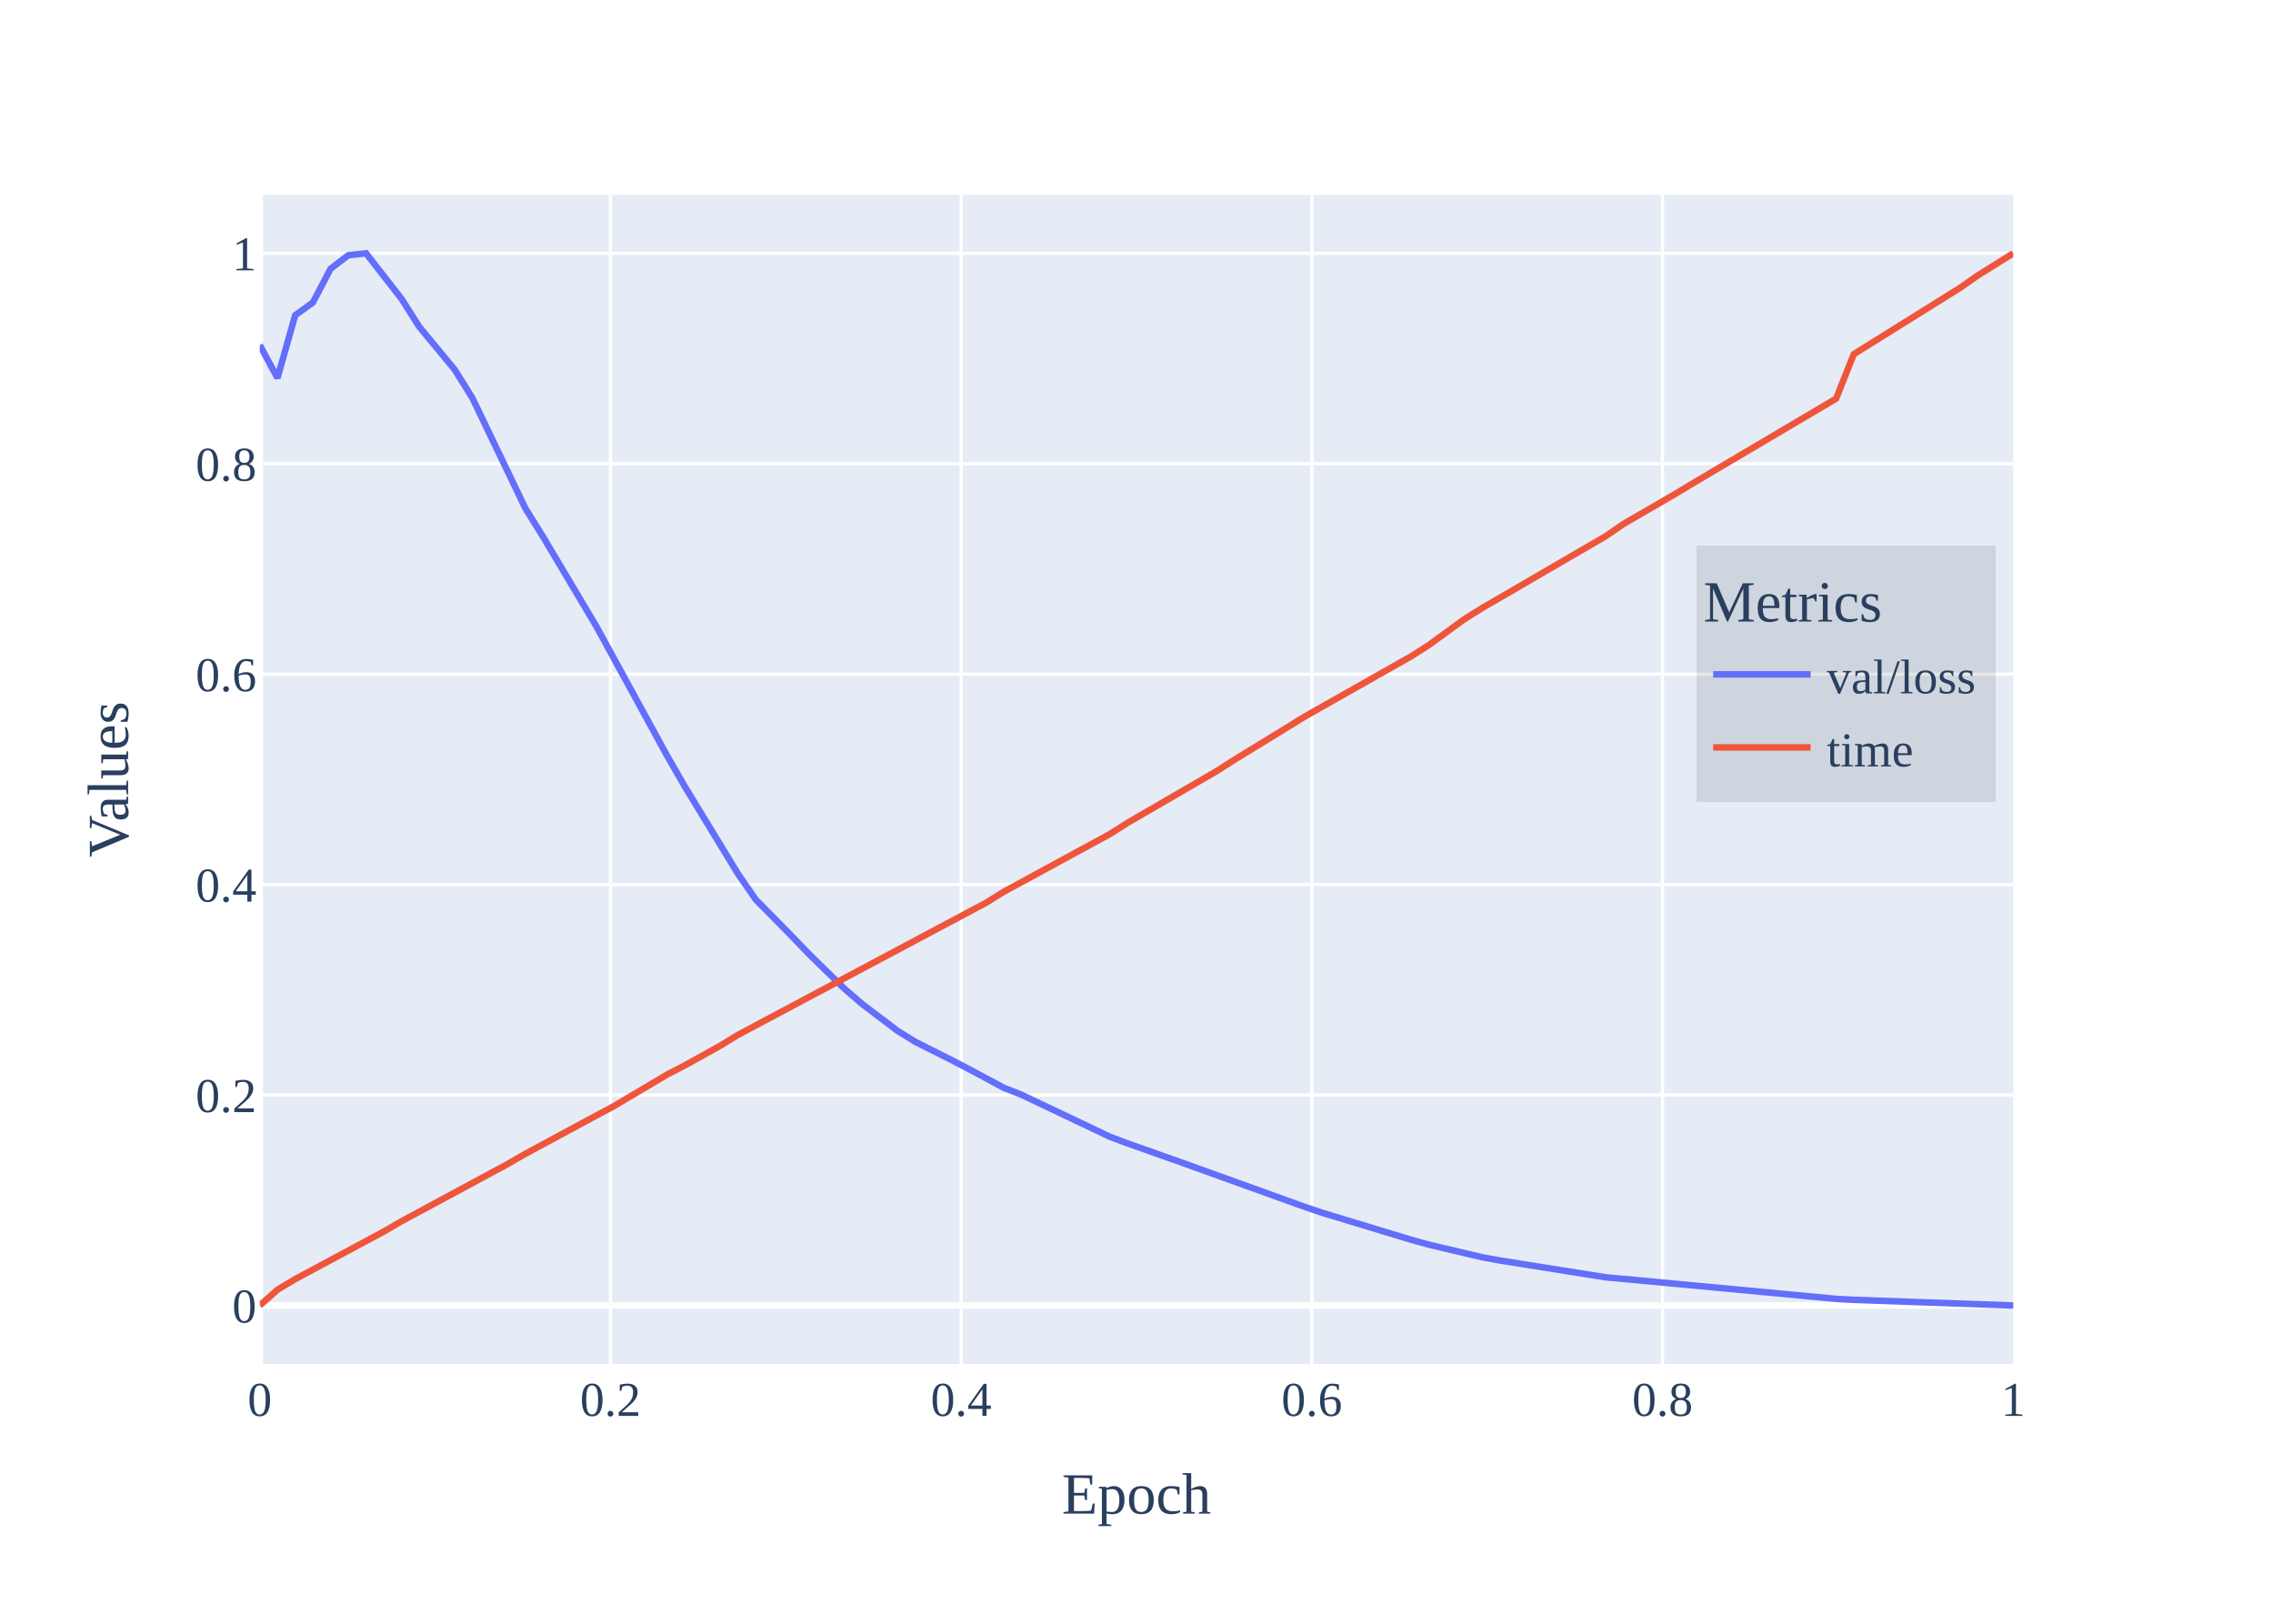
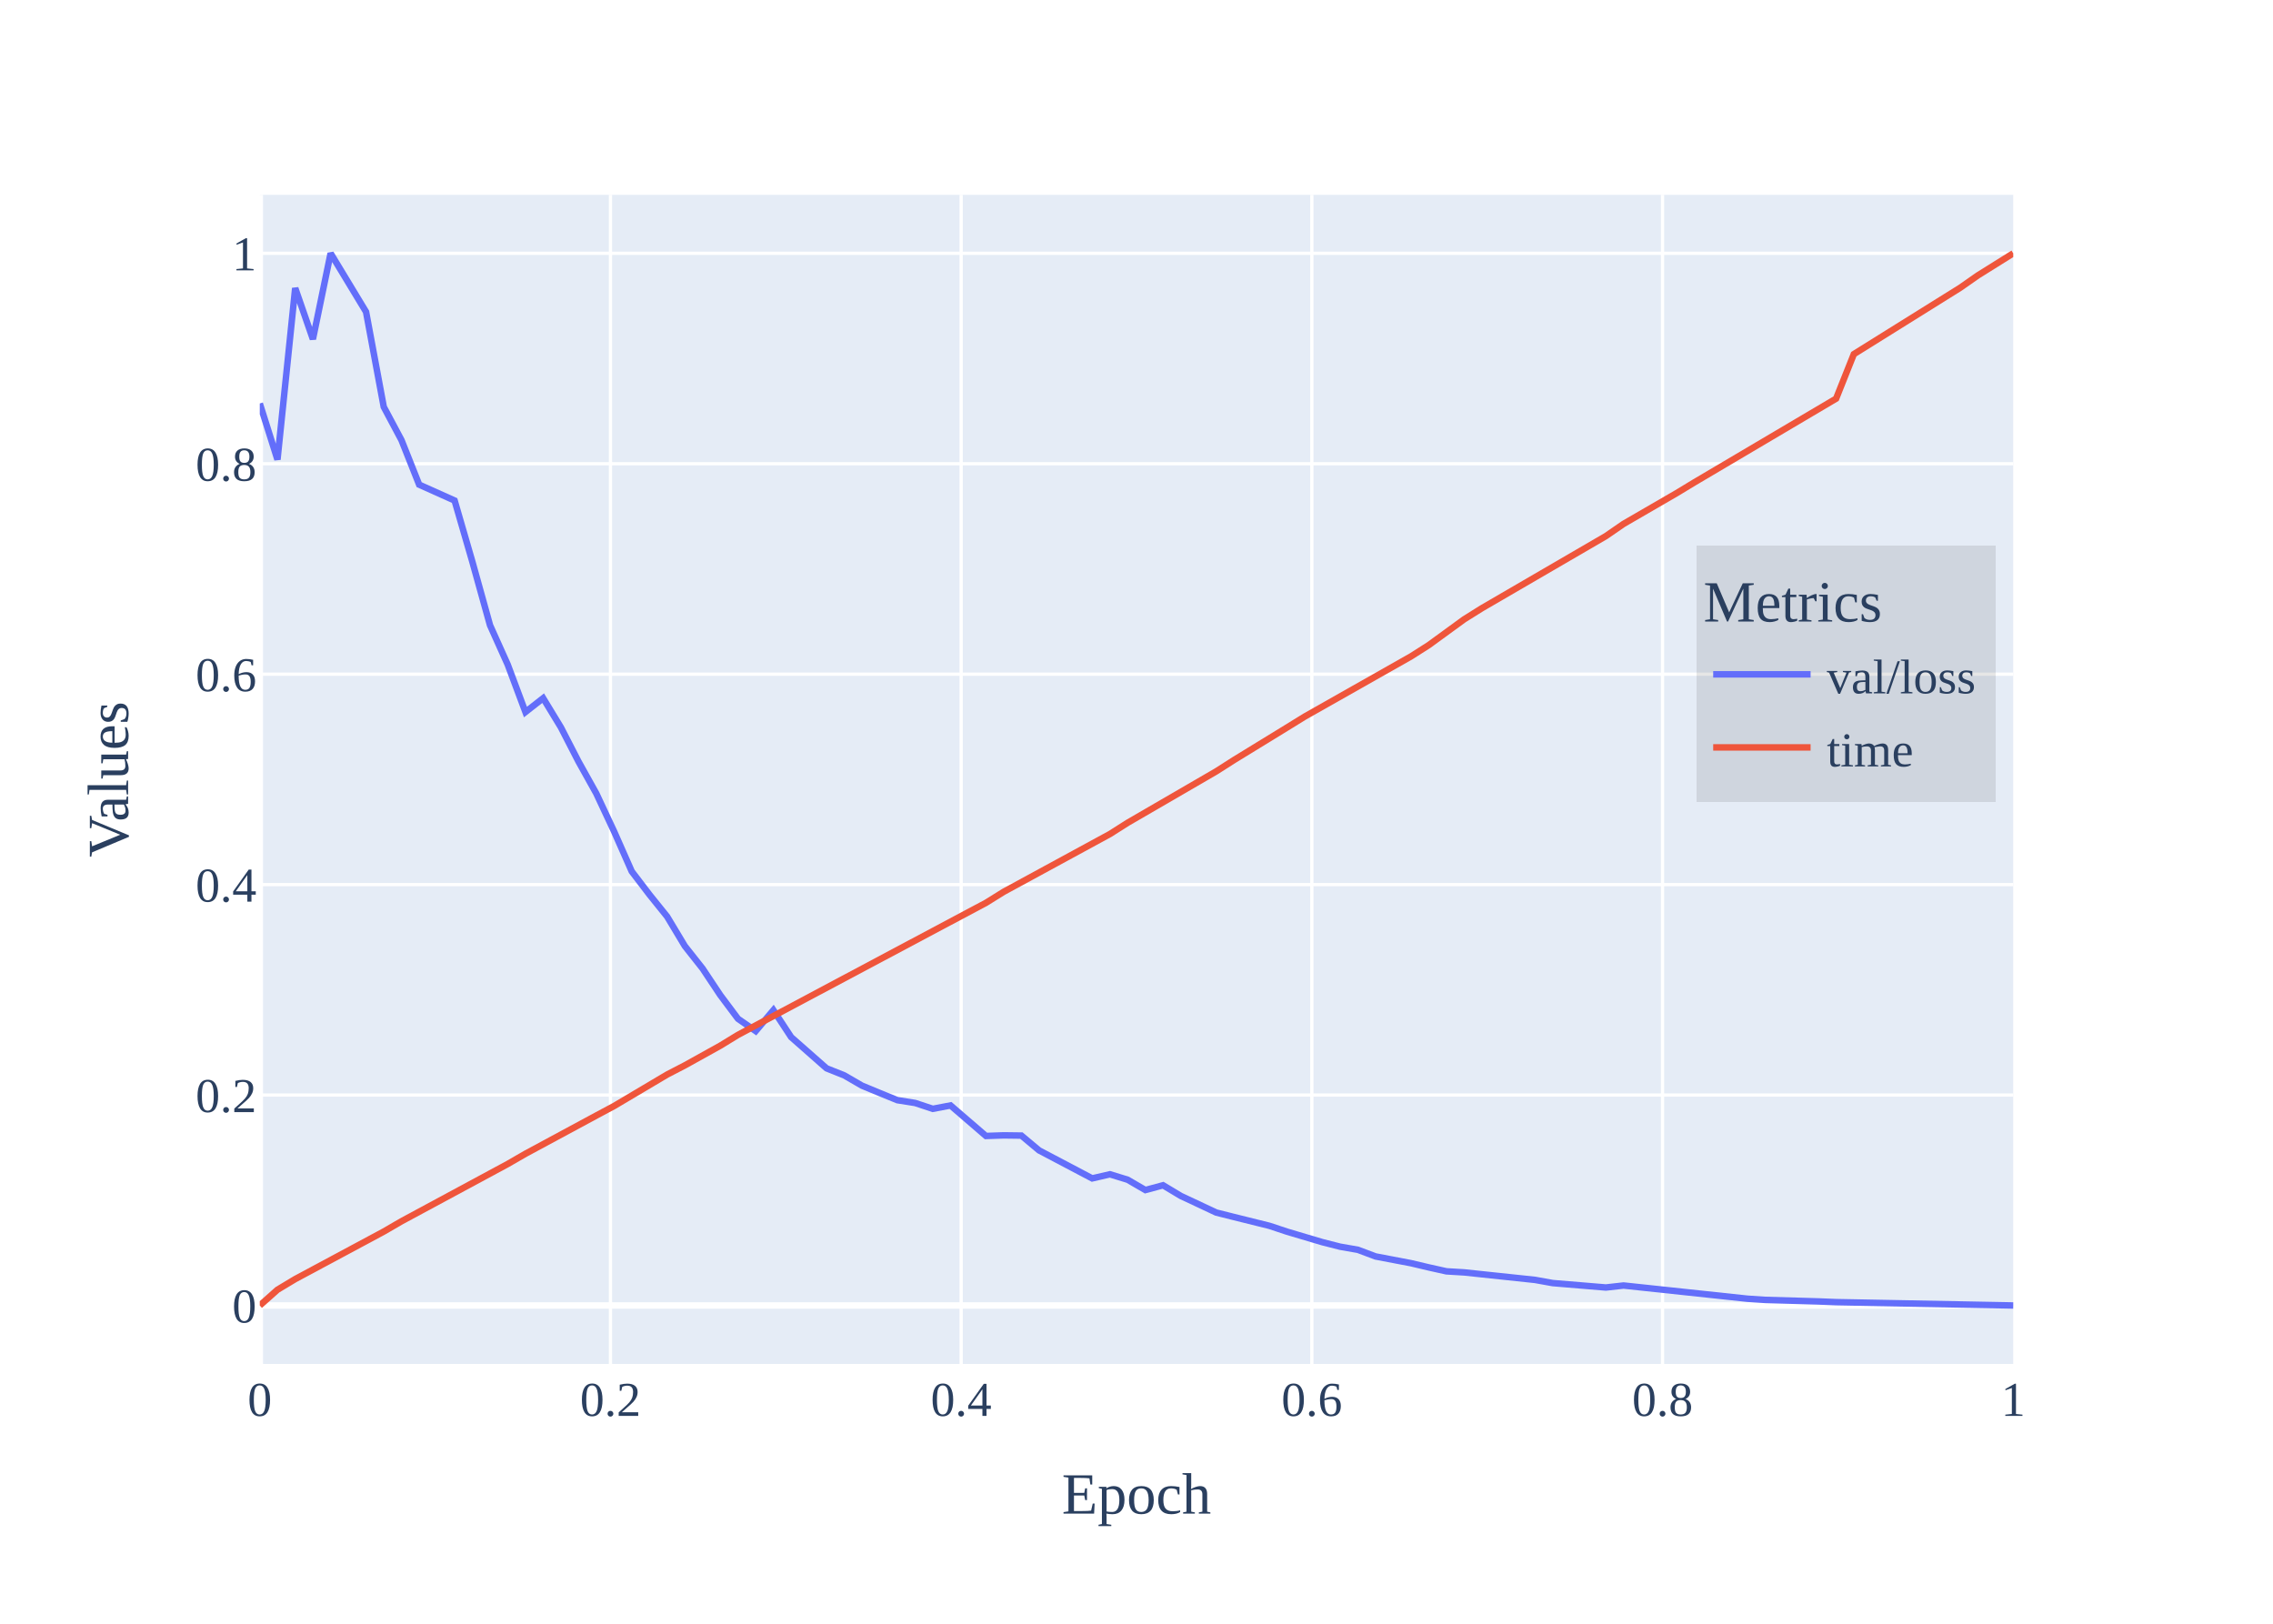
<svg xmlns="http://www.w3.org/2000/svg" class="main-svg" width="700" height="500" style="" viewBox="0 0 700 500">
  <rect x="0" y="0" width="700" height="500" style="fill: rgb(255, 255, 255); fill-opacity: 1;" />
-   <defs id="defs-e62b09">
+   <defs id="defs-6fefa9">
    <g class="clips">
-       <clipPath id="clipe62b09xyplot" class="plotclip">
+       <clipPath id="clip6fefa9xyplot" class="plotclip">
        <rect width="540" height="360" />
      </clipPath>
-       <clipPath class="axesclip" id="clipe62b09x">
+       <clipPath class="axesclip" id="clip6fefa9x">
        <rect x="80" y="0" width="540" height="500" />
      </clipPath>
-       <clipPath class="axesclip" id="clipe62b09y">
+       <clipPath class="axesclip" id="clip6fefa9y">
        <rect x="0" y="60" width="700" height="360" />
      </clipPath>
-       <clipPath class="axesclip" id="clipe62b09xy">
+       <clipPath class="axesclip" id="clip6fefa9xy">
        <rect x="80" y="60" width="540" height="360" />
      </clipPath>
    </g>
    <g class="gradients" />
    <g class="patterns" />
  </defs>
  <g class="bglayer">
    <rect class="bg" x="80" y="60" width="540" height="360" style="fill: rgb(229, 236, 246); fill-opacity: 1; stroke-width: 0;" />
  </g>
  <g class="layer-below">
    <g class="imagelayer" />
    <g class="shapelayer" />
  </g>
  <g class="cartesianlayer">
    <g class="subplot xy">
      <g class="layer-subplot">
        <g class="shapelayer" />
        <g class="imagelayer" />
      </g>
      <g class="minor-gridlayer">
        <g class="x" />
        <g class="y" />
      </g>
      <g class="gridlayer">
        <g class="x">
          <path class="xgrid crisp" transform="translate(188,0)" d="M0,60v360" style="stroke: rgb(255, 255, 255); stroke-opacity: 1; stroke-width: 1px;" />
          <path class="xgrid crisp" transform="translate(296,0)" d="M0,60v360" style="stroke: rgb(255, 255, 255); stroke-opacity: 1; stroke-width: 1px;" />
          <path class="xgrid crisp" transform="translate(404,0)" d="M0,60v360" style="stroke: rgb(255, 255, 255); stroke-opacity: 1; stroke-width: 1px;" />
          <path class="xgrid crisp" transform="translate(512,0)" d="M0,60v360" style="stroke: rgb(255, 255, 255); stroke-opacity: 1; stroke-width: 1px;" />
        </g>
        <g class="y">
          <path class="ygrid crisp" transform="translate(0,337.2)" d="M80,0h540" style="stroke: rgb(255, 255, 255); stroke-opacity: 1; stroke-width: 1px;" />
          <path class="ygrid crisp" transform="translate(0,272.4)" d="M80,0h540" style="stroke: rgb(255, 255, 255); stroke-opacity: 1; stroke-width: 1px;" />
          <path class="ygrid crisp" transform="translate(0,207.6)" d="M80,0h540" style="stroke: rgb(255, 255, 255); stroke-opacity: 1; stroke-width: 1px;" />
          <path class="ygrid crisp" transform="translate(0,142.8)" d="M80,0h540" style="stroke: rgb(255, 255, 255); stroke-opacity: 1; stroke-width: 1px;" />
          <path class="ygrid crisp" transform="translate(0,78)" d="M80,0h540" style="stroke: rgb(255, 255, 255); stroke-opacity: 1; stroke-width: 1px;" />
        </g>
      </g>
      <g class="zerolinelayer">
        <path class="xzl zl crisp" transform="translate(80,0)" d="M0,60v360" style="stroke: rgb(255, 255, 255); stroke-opacity: 1; stroke-width: 2px;" />
        <path class="yzl zl crisp" transform="translate(0,402)" d="M80,0h540" style="stroke: rgb(255, 255, 255); stroke-opacity: 1; stroke-width: 2px;" />
      </g>
      <g class="layer-between">
        <g class="shapelayer" />
        <g class="imagelayer" />
      </g>
      <path class="xlines-below" />
      <path class="ylines-below" />
      <g class="overlines-below" />
      <g class="xaxislayer-below" />
      <g class="yaxislayer-below" />
      <g class="overaxes-below" />
      <g class="overplot">
-         <g class="xy" transform="translate(80,60)" clip-path="url(#clipe62b09xyplot)">
+         <g class="xy" transform="translate(80,60)" clip-path="url(#clip6fefa9xyplot)">
          <g class="scatterlayer mlayer">
-             <g class="trace scatter trace48fab7" style="stroke-miterlimit: 2; opacity: 1;">
+             <g class="trace scatter tracef5355a" style="stroke-miterlimit: 2; opacity: 1;">
              <g class="fills" />
              <g class="errorbars" />
              <g class="lines">
-                 <path class="js-line" d="M0,46.25L5.45,56.39L10.91,37.08L16.36,33.14L21.82,22.75L27.27,18.59L32.73,18L43.64,32L49.09,40.59L60,53.79L65.45,62.51L81.82,96.59L87.27,105.33L103.64,132.86L109.09,142.82L125.45,172.74L130.91,182.22L147.27,209.08L152.73,216.99L163.64,228.07L169.09,233.74L180,244.4L185.45,249.12L196.36,257.38L201.82,260.78L212.73,266.26L218.18,269.09L229.09,274.94L234.55,277.09L261.82,290.05L267.27,292.09L278.18,295.96L283.64,297.89L321.82,311.64L327.27,313.48L354.55,321.75L360,323.26L376.36,327.13L381.82,328.13L414.55,333.33L420,333.82L485.45,339.96L490.91,340.26L540,342" style="vector-effect: none; fill: none; stroke: rgb(99, 110, 250); stroke-opacity: 1; stroke-width: 2px; opacity: 1;" />
+                 <path class="js-line" d="M0,64.24L5.45,81.52L10.91,28.72L16.36,44.43L21.82,18L32.73,36.03L38.18,65.29L43.64,75.53L49.09,89.24L60,94.13L65.45,112.91L70.91,132.54L76.36,144.66L81.82,159.26L87.27,154.99L92.73,163.97L98.18,174.55L103.64,184.34L109.09,195.97L114.55,208.33L120,215.47L125.45,222.24L130.91,231.33L136.36,238.23L141.82,246.43L147.27,253.71L152.73,257.5L158.18,251.05L163.64,259.36L174.55,268.97L180,271.14L185.45,274.3L190.91,276.56L196.36,278.78L201.82,279.64L207.27,281.44L212.73,280.4L223.64,289.8L229.09,289.61L234.55,289.68L240,294.24L256.36,302.86L261.82,301.6L267.27,303.27L272.73,306.45L278.18,304.98L283.64,308.26L294.55,313.38L300,314.75L310.91,317.46L316.36,319.27L327.27,322.51L332.73,323.9L338.18,324.85L343.64,326.9L354.55,328.98L360,330.27L365.45,331.48L370.91,331.81L392.73,334.12L398.18,335.1L414.55,336.46L420,335.85L458.18,339.92L463.64,340.28L480,340.75L485.45,340.97L540,342" style="vector-effect: none; fill: none; stroke: rgb(99, 110, 250); stroke-opacity: 1; stroke-width: 2px; opacity: 1;" />
              </g>
              <g class="points" />
              <g class="text" />
            </g>
-             <g class="trace scatter trace5bd67b" style="stroke-miterlimit: 2; opacity: 1;">
+             <g class="trace scatter trace275648" style="stroke-miterlimit: 2; opacity: 1;">
              <g class="fills" />
              <g class="errorbars" />
              <g class="lines">
                <path class="js-line" d="M0,342L5.45,337.15L10.91,333.87L38.18,319.24L43.64,316.07L76.36,298.43L81.82,295.28L103.64,283.51L109.09,280.59L125.45,270.89L130.91,268.06L141.82,262L147.27,258.67L223.64,218.01L229.09,214.62L261.82,196.82L267.27,193.36L294.55,177.53L300,174.05L316.36,164.02L321.82,160.65L354.55,142.12L360,138.65L370.91,130.7L376.36,127.29L414.55,105.08L420,101.32L436.36,91.84L441.82,88.53L485.45,62.75L490.91,49.05L523.64,28.63L529.09,24.82L540,18" style="vector-effect: none; fill: none; stroke: rgb(239, 85, 59); stroke-opacity: 1; stroke-width: 2px; opacity: 1;" />
              </g>
              <g class="points" />
              <g class="text" />
            </g>
          </g>
        </g>
      </g>
      <path class="xlines-above crisp" d="M0,0" style="fill: none;" />
      <path class="ylines-above crisp" d="M0,0" style="fill: none;" />
      <g class="overlines-above" />
      <g class="xaxislayer-above">
        <g class="xtick">
          <text text-anchor="middle" x="0" y="436" transform="translate(80,0)" style="font-family: 'Times New Roman'; font-size: 15px; fill: rgb(42, 63, 95); fill-opacity: 1; white-space: pre; opacity: 1;">0</text>
        </g>
        <g class="xtick">
          <text text-anchor="middle" x="0" y="436" style="font-family: 'Times New Roman'; font-size: 15px; fill: rgb(42, 63, 95); fill-opacity: 1; white-space: pre; opacity: 1;" transform="translate(188,0)">0.2</text>
        </g>
        <g class="xtick">
          <text text-anchor="middle" x="0" y="436" style="font-family: 'Times New Roman'; font-size: 15px; fill: rgb(42, 63, 95); fill-opacity: 1; white-space: pre; opacity: 1;" transform="translate(296,0)">0.4</text>
        </g>
        <g class="xtick">
          <text text-anchor="middle" x="0" y="436" style="font-family: 'Times New Roman'; font-size: 15px; fill: rgb(42, 63, 95); fill-opacity: 1; white-space: pre; opacity: 1;" transform="translate(404,0)">0.6</text>
        </g>
        <g class="xtick">
          <text text-anchor="middle" x="0" y="436" style="font-family: 'Times New Roman'; font-size: 15px; fill: rgb(42, 63, 95); fill-opacity: 1; white-space: pre; opacity: 1;" transform="translate(512,0)">0.8</text>
        </g>
        <g class="xtick">
          <text text-anchor="middle" x="0" y="436" style="font-family: 'Times New Roman'; font-size: 15px; fill: rgb(42, 63, 95); fill-opacity: 1; white-space: pre; opacity: 1;" transform="translate(620,0)">1</text>
        </g>
      </g>
      <g class="yaxislayer-above">
        <g class="ytick">
          <text text-anchor="end" x="79" y="5.25" transform="translate(0,402)" style="font-family: 'Times New Roman'; font-size: 15px; fill: rgb(42, 63, 95); fill-opacity: 1; white-space: pre; opacity: 1;">0</text>
        </g>
        <g class="ytick">
          <text text-anchor="end" x="79" y="5.25" style="font-family: 'Times New Roman'; font-size: 15px; fill: rgb(42, 63, 95); fill-opacity: 1; white-space: pre; opacity: 1;" transform="translate(0,337.2)">0.2</text>
        </g>
        <g class="ytick">
          <text text-anchor="end" x="79" y="5.25" style="font-family: 'Times New Roman'; font-size: 15px; fill: rgb(42, 63, 95); fill-opacity: 1; white-space: pre; opacity: 1;" transform="translate(0,272.4)">0.4</text>
        </g>
        <g class="ytick">
          <text text-anchor="end" x="79" y="5.25" style="font-family: 'Times New Roman'; font-size: 15px; fill: rgb(42, 63, 95); fill-opacity: 1; white-space: pre; opacity: 1;" transform="translate(0,207.6)">0.6</text>
        </g>
        <g class="ytick">
          <text text-anchor="end" x="79" y="5.25" style="font-family: 'Times New Roman'; font-size: 15px; fill: rgb(42, 63, 95); fill-opacity: 1; white-space: pre; opacity: 1;" transform="translate(0,142.8)">0.8</text>
        </g>
        <g class="ytick">
          <text text-anchor="end" x="79" y="5.25" style="font-family: 'Times New Roman'; font-size: 15px; fill: rgb(42, 63, 95); fill-opacity: 1; white-space: pre; opacity: 1;" transform="translate(0,78)">1</text>
        </g>
      </g>
      <g class="overaxes-above" />
    </g>
  </g>
  <g class="polarlayer" />
  <g class="smithlayer" />
  <g class="ternarylayer" />
  <g class="geolayer" />
  <g class="funnelarealayer" />
  <g class="pielayer" />
  <g class="iciclelayer" />
  <g class="treemaplayer" />
  <g class="sunburstlayer" />
  <g class="glimages" />
-   <defs id="topdefs-e62b09">
+   <defs id="topdefs-6fefa9">
    <g class="clips" />
-     <clipPath id="legende62b09">
+     <clipPath id="legend6fefa9">
      <rect width="92" height="79" x="0" y="0" />
    </clipPath>
  </defs>
  <g class="layer-above">
    <g class="imagelayer" />
    <g class="shapelayer" />
  </g>
  <g class="infolayer">
    <g class="legend" pointer-events="all" transform="translate(522.6,168)">
      <rect class="bg" shape-rendering="crispEdges" width="92" height="79" x="0" y="0" style="stroke: rgb(68, 68, 68); stroke-opacity: 1; fill: rgb(0, 0, 0); fill-opacity: 0.1; stroke-width: 0px;" />
-       <g class="scrollbox" transform="" clip-path="url(#legende62b09)">
+       <g class="scrollbox" transform="" clip-path="url(#legend6fefa9)">
        <text class="legendtitletext" text-anchor="start" x="2" y="23.4" style="font-family: 'Times New Roman'; font-size: 18px; fill: rgb(42, 63, 95); fill-opacity: 1; white-space: pre;">Metrics</text>
        <g class="groups" transform="">
          <g class="traces" transform="translate(0,39.65)" style="opacity: 1;">
            <text class="legendtext" text-anchor="start" x="40" y="5.85" style="font-family: 'Times New Roman'; font-size: 15px; fill: rgb(42, 63, 95); fill-opacity: 1; white-space: pre;">val/loss</text>
            <g class="layers" style="opacity: 1;">
              <g class="legendfill" />
              <g class="legendlines">
                <path class="js-line" d="M5,0h30" style="fill: none; stroke: rgb(99, 110, 250); stroke-opacity: 1; stroke-width: 2px;" />
              </g>
              <g class="legendsymbols">
                <g class="legendpoints" />
              </g>
            </g>
            <rect class="legendtoggle" x="0" y="-11.25" width="87" height="22.5" style="fill: rgb(0, 0, 0); fill-opacity: 0;" />
          </g>
        </g>
        <g class="groups" transform="">
          <g class="traces" transform="translate(0,62.15)" style="opacity: 1;">
            <text class="legendtext" text-anchor="start" x="40" y="5.85" style="font-family: 'Times New Roman'; font-size: 15px; fill: rgb(42, 63, 95); fill-opacity: 1; white-space: pre;">time</text>
            <g class="layers" style="opacity: 1;">
              <g class="legendfill" />
              <g class="legendlines">
                <path class="js-line" d="M5,0h30" style="fill: none; stroke: rgb(239, 85, 59); stroke-opacity: 1; stroke-width: 2px;" />
              </g>
              <g class="legendsymbols">
                <g class="legendpoints" />
              </g>
            </g>
            <rect class="legendtoggle" x="0" y="-11.25" width="87" height="22.5" style="fill: rgb(0, 0, 0); fill-opacity: 0;" />
          </g>
        </g>
      </g>
      <rect class="scrollbar" rx="20" ry="3" width="0" height="0" x="0" y="0" style="fill: rgb(128, 139, 164); fill-opacity: 1;" />
    </g>
    <g class="g-gtitle" />
    <g class="g-xtitle">
      <text class="xtitle" x="350" y="466.1" text-anchor="middle" style="opacity: 1; font-family: 'Times New Roman'; font-size: 18px; fill: rgb(42, 63, 95); fill-opacity: 1; white-space: pre;">Epoch</text>
    </g>
    <g class="g-ytitle">
      <text class="ytitle" transform="rotate(-90,39.45,240)" x="39.45" y="240" text-anchor="middle" style="opacity: 1; font-family: 'Times New Roman'; font-size: 18px; fill: rgb(42, 63, 95); fill-opacity: 1; white-space: pre;">Values</text>
    </g>
  </g>
</svg>
